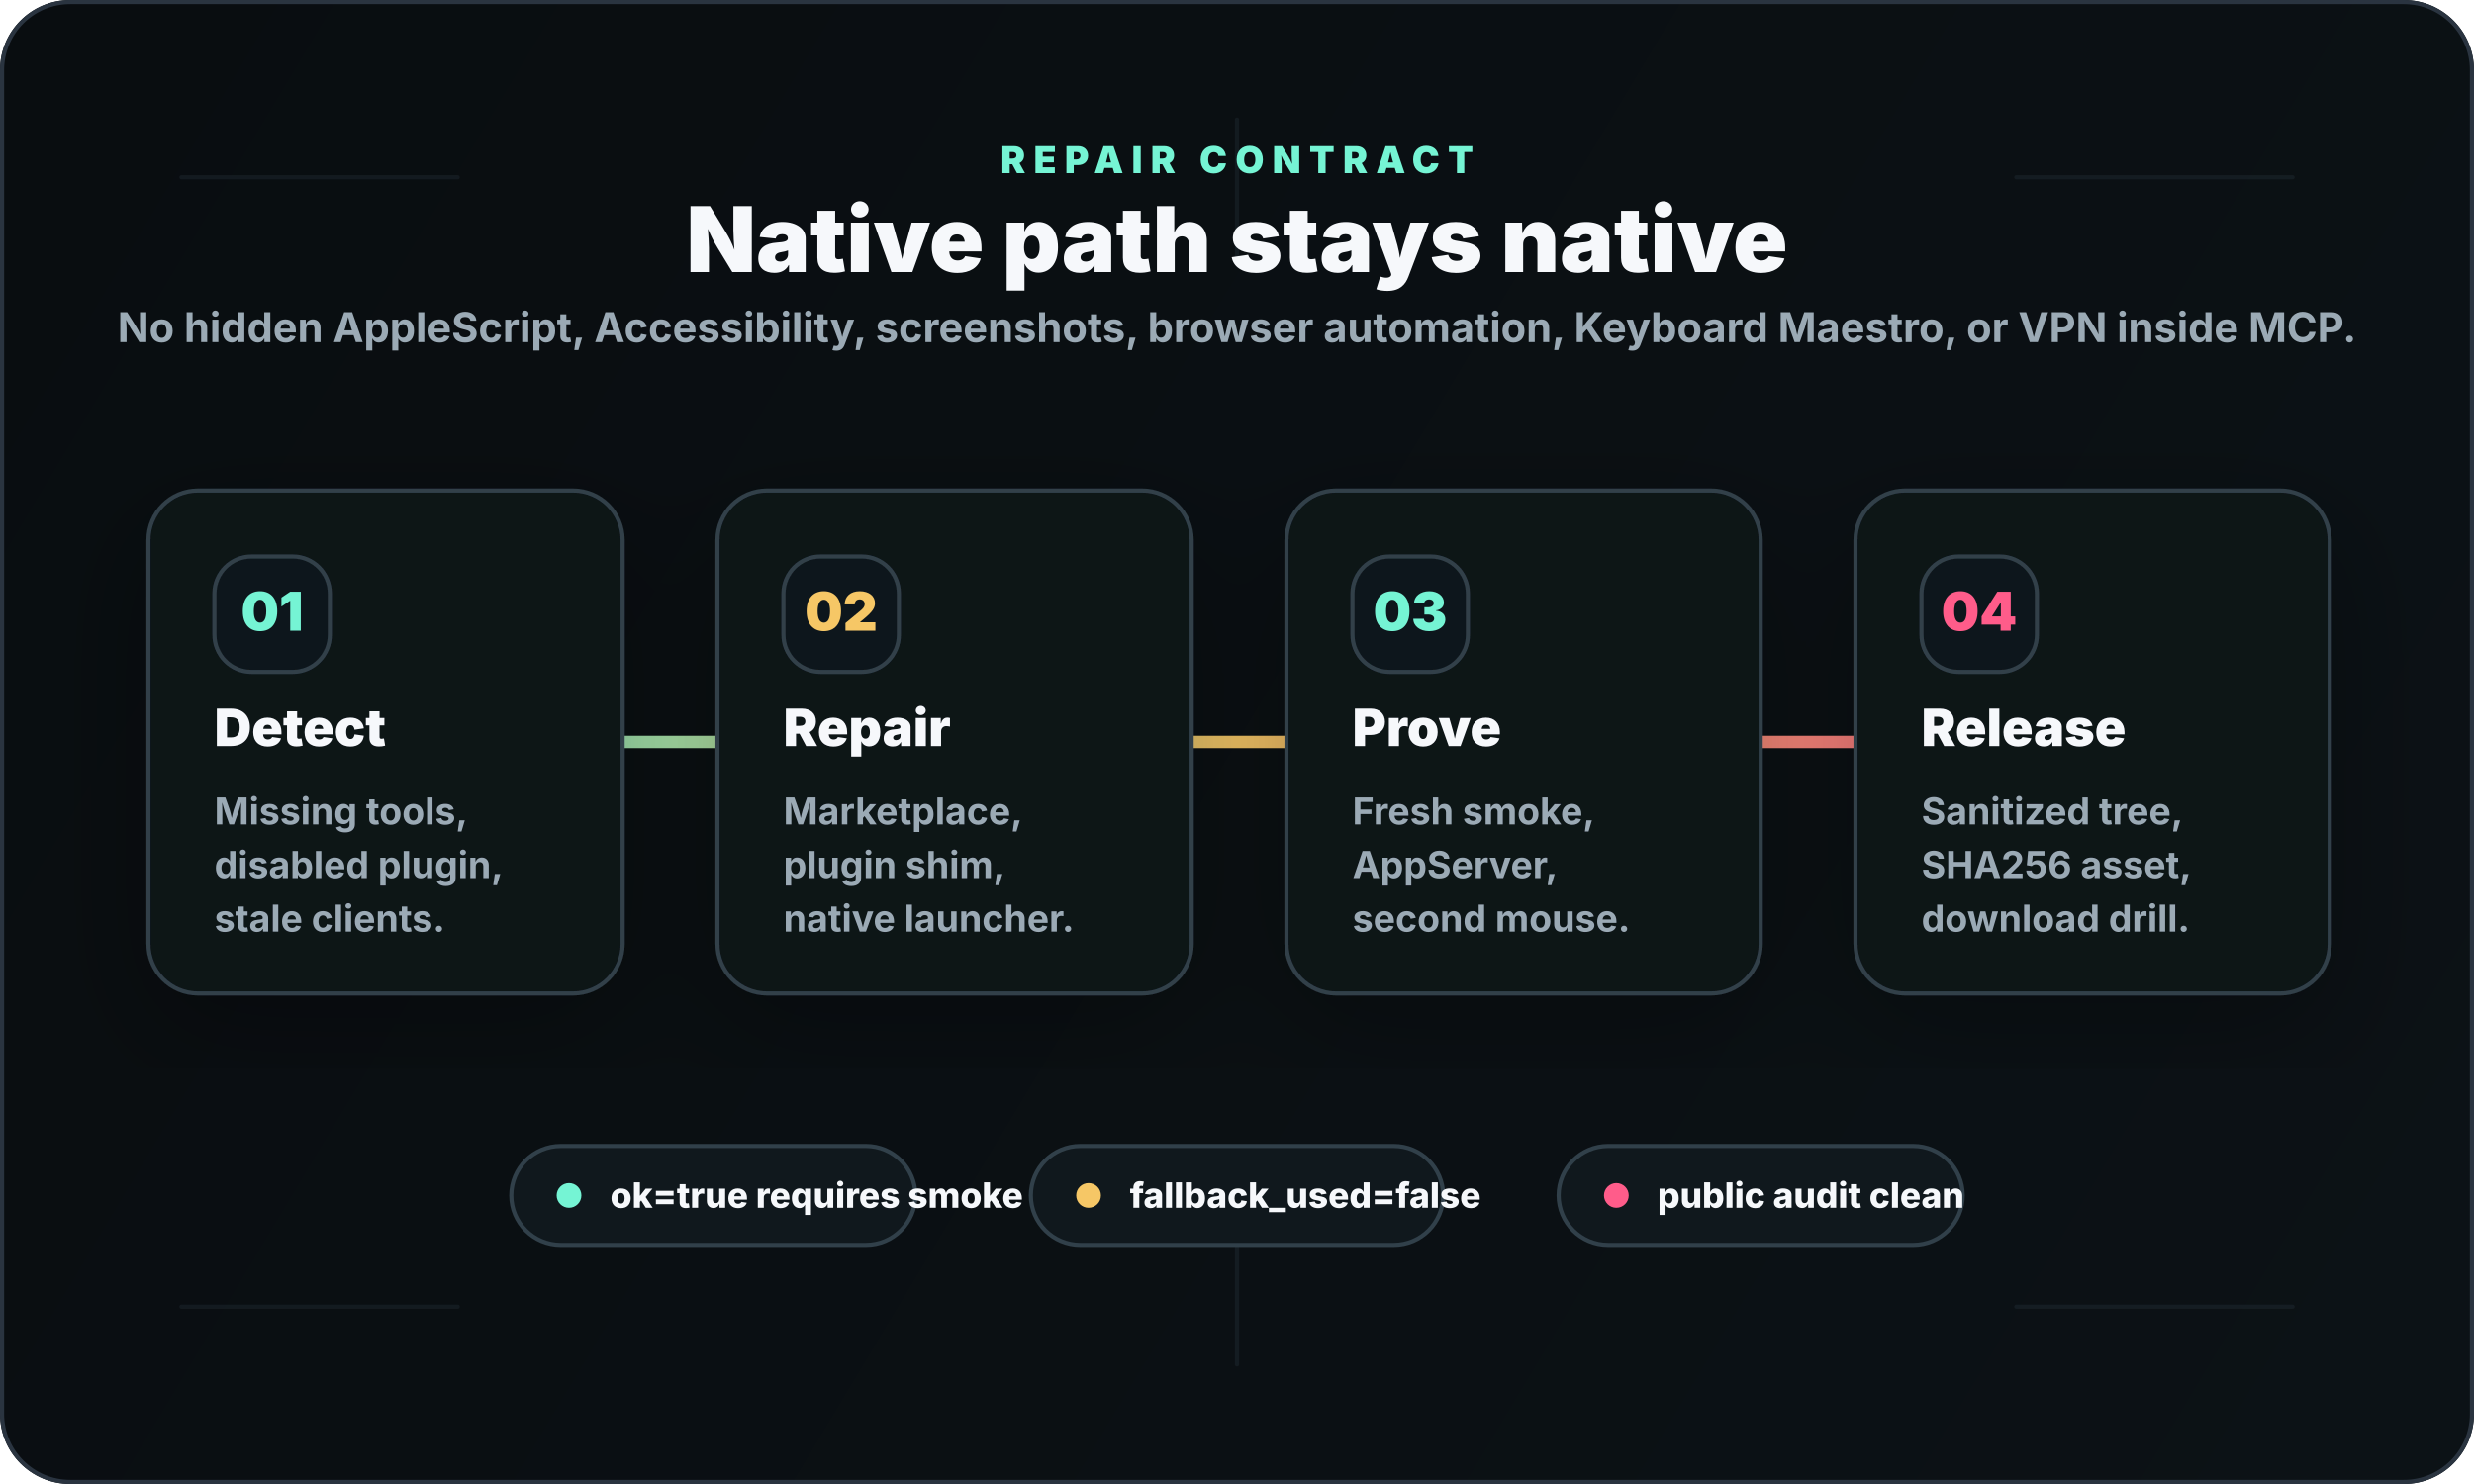
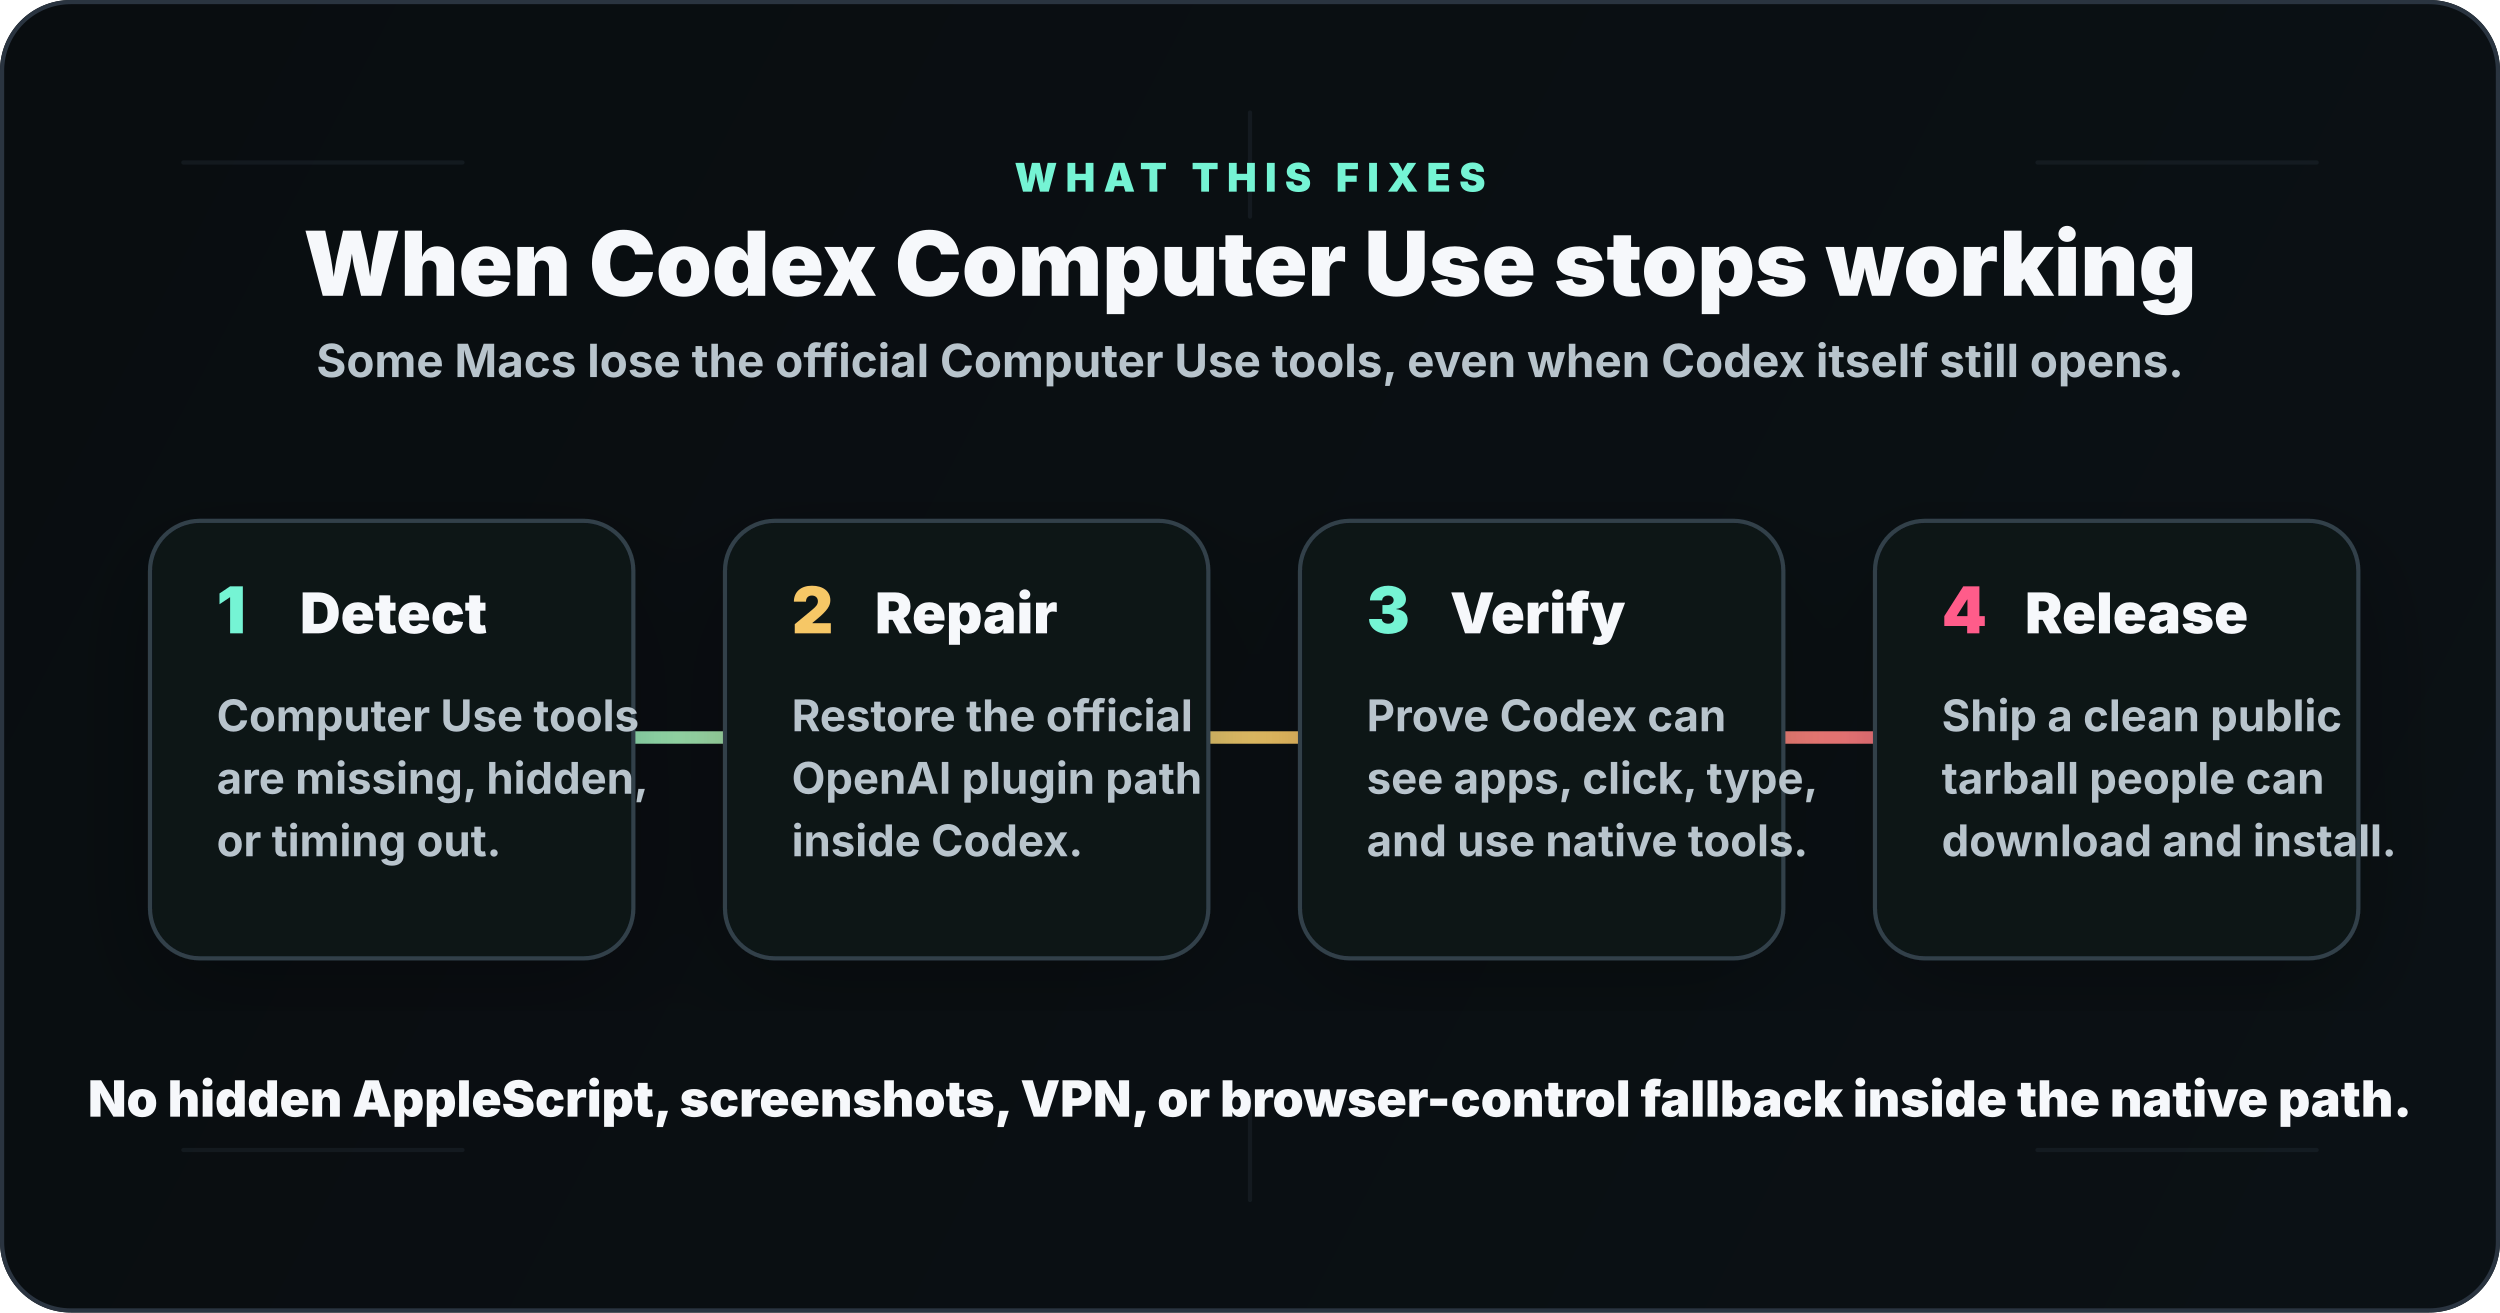
- <svg xmlns="http://www.w3.org/2000/svg" width="2400" height="1440" viewBox="0 0 1200 720" fill="none" role="img" aria-labelledby="title desc" text-rendering="geometricPrecision">
+ <svg xmlns="http://www.w3.org/2000/svg" width="2400" height="1260" viewBox="0 0 1200 630" fill="none" role="img" aria-labelledby="title desc" text-rendering="geometricPrecision">
  <defs>
-     <linearGradient id="panel" x1="0" y1="0" x2="1200" y2="720" gradientUnits="userSpaceOnUse">
+     <linearGradient id="panel" x1="0" y1="0" x2="1200" y2="630" gradientUnits="userSpaceOnUse">
      <stop stop-color="#090D10" />
-       <stop offset="1" stop-color="#0C1216" />
+       <stop offset="1" stop-color="#0B1115" />
    </linearGradient>
-     <linearGradient id="line" x1="144" y1="360" x2="1056" y2="360" gradientUnits="userSpaceOnUse">
+     <linearGradient id="line" x1="190" y1="354" x2="1010" y2="354" gradientUnits="userSpaceOnUse">
      <stop stop-color="#75F4D4" />
-       <stop offset="0.5" stop-color="#F6C766" />
+       <stop offset="0.52" stop-color="#F6C766" />
      <stop offset="1" stop-color="#FF5C8A" />
    </linearGradient>
-     <filter id="soft" x="-15%" y="-15%" width="130%" height="130%" color-interpolation-filters="sRGB">
-       <feDropShadow dx="0" dy="18" stdDeviation="28" flood-color="#000000" flood-opacity="0.30" />
+     <filter id="soft" x="-12%" y="-12%" width="124%" height="124%" color-interpolation-filters="sRGB">
+       <feDropShadow dx="0" dy="16" stdDeviation="24" flood-color="#000000" flood-opacity="0.28" />
    </filter>
  </defs>
-   <rect width="1200" height="720" rx="34" fill="url(#panel)" />
-   <rect x="1" y="1" width="1198" height="718" rx="33" stroke="#2A3440" stroke-width="2" />
-   <g opacity="0.25">
-     <path d="M88 86H222M978 86H1112M88 634H222M978 634H1112M600 58V128M600 592V662" stroke="#31404A" stroke-width="2" stroke-linecap="round" />
-     <path d="M154 360H1046" stroke="#31404A" stroke-width="2" stroke-linecap="round" stroke-dasharray="5 14" />
+   <rect width="1200" height="630" rx="34" fill="url(#panel)" />
+   <rect x="1" y="1" width="1198" height="628" rx="33" stroke="#2A3440" stroke-width="2" />
+   <g opacity="0.24">
+     <path d="M88 78H222M978 78H1112M88 552H222M978 552H1112" stroke="#31404A" stroke-width="2" stroke-linecap="round" />
+     <path d="M600 54V104M600 526V576" stroke="#31404A" stroke-width="2" stroke-linecap="round" />
  </g>
-   <text x="600" y="84" text-anchor="middle" fill="#75F4D4" font-family="Inter, ui-sans-serif, system-ui, -apple-system, BlinkMacSystemFont, Segoe UI, sans-serif" font-size="18" font-weight="850" letter-spacing="4">REPAIR CONTRACT</text>
-   <text x="600" y="132" text-anchor="middle" fill="#F6F8FB" font-family="Inter, ui-sans-serif, system-ui, -apple-system, BlinkMacSystemFont, Segoe UI, sans-serif" font-size="44" font-weight="900">Native path stays native</text>
-   <text x="600" y="166" text-anchor="middle" fill="#9BAAB5" font-family="Inter, ui-sans-serif, system-ui, -apple-system, BlinkMacSystemFont, Segoe UI, sans-serif" font-size="20" font-weight="650">No hidden AppleScript, Accessibility, screenshots, browser automation, Keyboard Maestro, or VPN inside MCP.</text>
-   <path d="M216 360H984" stroke="url(#line)" stroke-width="6" stroke-linecap="round" />
+   <text x="600" y="92" text-anchor="middle" fill="#75F4D4" font-family="Inter, ui-sans-serif, system-ui, -apple-system, BlinkMacSystemFont, Segoe UI, sans-serif" font-size="19" font-weight="850" letter-spacing="4">WHAT THIS FIXES</text>
+   <text x="600" y="142" text-anchor="middle" fill="#F6F8FB" font-family="Inter, ui-sans-serif, system-ui, -apple-system, BlinkMacSystemFont, Segoe UI, sans-serif" font-size="43" font-weight="900">When Codex Computer Use stops working</text>
+   <text x="600" y="181" text-anchor="middle" fill="#B8C4CC" font-family="Inter, ui-sans-serif, system-ui, -apple-system, BlinkMacSystemFont, Segoe UI, sans-serif" font-size="22" font-weight="700">Some Macs lose the official Computer Use tools, even when Codex itself still opens.</text>
+   <path d="M208 354H992" stroke="url(#line)" stroke-width="6" stroke-linecap="round" />
  <g filter="url(#soft)" font-family="Inter, ui-sans-serif, system-ui, -apple-system, BlinkMacSystemFont, Segoe UI, sans-serif">
-     <rect x="72" y="238" width="230" height="244" rx="24" fill="#0D1418" stroke="#31404A" stroke-width="2" />
-     <rect x="104" y="270" width="56" height="56" rx="18" fill="#10181D" stroke="#31404A" stroke-width="2" />
-     <text x="132" y="306" text-anchor="middle" fill="#75F4D4" font-size="26" font-weight="900">01</text>
-     <text x="104" y="362" fill="#F6F8FB" font-size="25" font-weight="900">Detect</text>
-     <text x="104" y="400" fill="#9BAAB5" font-size="18" font-weight="650">Missing tools,</text>
-     <text x="104" y="426" fill="#9BAAB5" font-size="18" font-weight="650">disabled plugin,</text>
-     <text x="104" y="452" fill="#9BAAB5" font-size="18" font-weight="650">stale clients.</text>
-     <rect x="348" y="238" width="230" height="244" rx="24" fill="#0D1418" stroke="#31404A" stroke-width="2" />
-     <rect x="380" y="270" width="56" height="56" rx="18" fill="#10181D" stroke="#31404A" stroke-width="2" />
-     <text x="408" y="306" text-anchor="middle" fill="#F6C766" font-size="26" font-weight="900">02</text>
-     <text x="380" y="362" fill="#F6F8FB" font-size="25" font-weight="900">Repair</text>
-     <text x="380" y="400" fill="#9BAAB5" font-size="18" font-weight="650">Marketplace,</text>
-     <text x="380" y="426" fill="#9BAAB5" font-size="18" font-weight="650">plugin shim,</text>
-     <text x="380" y="452" fill="#9BAAB5" font-size="18" font-weight="650">native launcher.</text>
-     <rect x="624" y="238" width="230" height="244" rx="24" fill="#0D1418" stroke="#31404A" stroke-width="2" />
-     <rect x="656" y="270" width="56" height="56" rx="18" fill="#10181D" stroke="#31404A" stroke-width="2" />
-     <text x="684" y="306" text-anchor="middle" fill="#75F4D4" font-size="26" font-weight="900">03</text>
-     <text x="656" y="362" fill="#F6F8FB" font-size="25" font-weight="900">Prove</text>
-     <text x="656" y="400" fill="#9BAAB5" font-size="18" font-weight="650">Fresh smoke,</text>
-     <text x="656" y="426" fill="#9BAAB5" font-size="18" font-weight="650">AppServer,</text>
-     <text x="656" y="452" fill="#9BAAB5" font-size="18" font-weight="650">second mouse.</text>
-     <rect x="900" y="238" width="230" height="244" rx="24" fill="#0D1418" stroke="#31404A" stroke-width="2" />
-     <rect x="932" y="270" width="56" height="56" rx="18" fill="#10181D" stroke="#31404A" stroke-width="2" />
-     <text x="960" y="306" text-anchor="middle" fill="#FF5C8A" font-size="26" font-weight="900">04</text>
-     <text x="932" y="362" fill="#F6F8FB" font-size="25" font-weight="900">Release</text>
-     <text x="932" y="400" fill="#9BAAB5" font-size="18" font-weight="650">Sanitized tree,</text>
-     <text x="932" y="426" fill="#9BAAB5" font-size="18" font-weight="650">SHA256 asset,</text>
-     <text x="932" y="452" fill="#9BAAB5" font-size="18" font-weight="650">download drill.</text>
+     <rect x="72" y="250" width="232" height="210" rx="24" fill="#0D1418" stroke="#31404A" stroke-width="2" />
+     <text x="104" y="304" fill="#75F4D4" font-size="31" font-weight="900">1</text>
+     <text x="144" y="304" fill="#F6F8FB" font-size="27" font-weight="900">Detect</text>
+     <text x="104" y="351" fill="#B8C4CC" font-size="21" font-weight="700">Computer Use tools</text>
+     <text x="104" y="381" fill="#B8C4CC" font-size="21" font-weight="700">are missing, hidden,</text>
+     <text x="104" y="411" fill="#B8C4CC" font-size="21" font-weight="700">or timing out.</text>
+     <rect x="348" y="250" width="232" height="210" rx="24" fill="#0D1418" stroke="#31404A" stroke-width="2" />
+     <text x="380" y="304" fill="#F6C766" font-size="31" font-weight="900">2</text>
+     <text x="420" y="304" fill="#F6F8FB" font-size="27" font-weight="900">Repair</text>
+     <text x="380" y="351" fill="#B8C4CC" font-size="21" font-weight="700">Restore the official</text>
+     <text x="380" y="381" fill="#B8C4CC" font-size="21" font-weight="700">OpenAI plugin path</text>
+     <text x="380" y="411" fill="#B8C4CC" font-size="21" font-weight="700">inside Codex.</text>
+     <rect x="624" y="250" width="232" height="210" rx="24" fill="#0D1418" stroke="#31404A" stroke-width="2" />
+     <text x="656" y="304" fill="#75F4D4" font-size="31" font-weight="900">3</text>
+     <text x="696" y="304" fill="#F6F8FB" font-size="27" font-weight="900">Verify</text>
+     <text x="656" y="351" fill="#B8C4CC" font-size="21" font-weight="700">Prove Codex can</text>
+     <text x="656" y="381" fill="#B8C4CC" font-size="21" font-weight="700">see apps, click, type,</text>
+     <text x="656" y="411" fill="#B8C4CC" font-size="21" font-weight="700">and use native tools.</text>
+     <rect x="900" y="250" width="232" height="210" rx="24" fill="#0D1418" stroke="#31404A" stroke-width="2" />
+     <text x="932" y="304" fill="#FF5C8A" font-size="31" font-weight="900">4</text>
+     <text x="972" y="304" fill="#F6F8FB" font-size="27" font-weight="900">Release</text>
+     <text x="932" y="351" fill="#B8C4CC" font-size="21" font-weight="700">Ship a clean public</text>
+     <text x="932" y="381" fill="#B8C4CC" font-size="21" font-weight="700">tarball people can</text>
+     <text x="932" y="411" fill="#B8C4CC" font-size="21" font-weight="700">download and install.</text>
  </g>
-   <g font-family="Inter, ui-sans-serif, system-ui, -apple-system, BlinkMacSystemFont, Segoe UI, sans-serif" font-size="17" font-weight="800">
-     <rect x="248" y="556" width="196" height="48" rx="24" fill="#10181D" stroke="#31404A" stroke-width="2" />
-     <circle cx="276" cy="580" r="6" fill="#75F4D4" />
-     <text x="296" y="586" fill="#F6F8FB">ok=true requires smoke</text>
-     <rect x="500" y="556" width="200" height="48" rx="24" fill="#10181D" stroke="#31404A" stroke-width="2" />
-     <circle cx="528" cy="580" r="6" fill="#F6C766" />
-     <text x="548" y="586" fill="#F6F8FB">fallback_used=false</text>
-     <rect x="756" y="556" width="196" height="48" rx="24" fill="#10181D" stroke="#31404A" stroke-width="2" />
-     <circle cx="784" cy="580" r="6" fill="#FF5C8A" />
-     <text x="804" y="586" fill="#F6F8FB">public audit clean</text>
-   </g>
+   <text x="600" y="536" text-anchor="middle" fill="#F6F8FB" font-family="Inter, ui-sans-serif, system-ui, -apple-system, BlinkMacSystemFont, Segoe UI, sans-serif" font-size="24" font-weight="850">No hidden AppleScript, screenshots, VPN, or browser-control fallback inside the native path.</text>
</svg>
